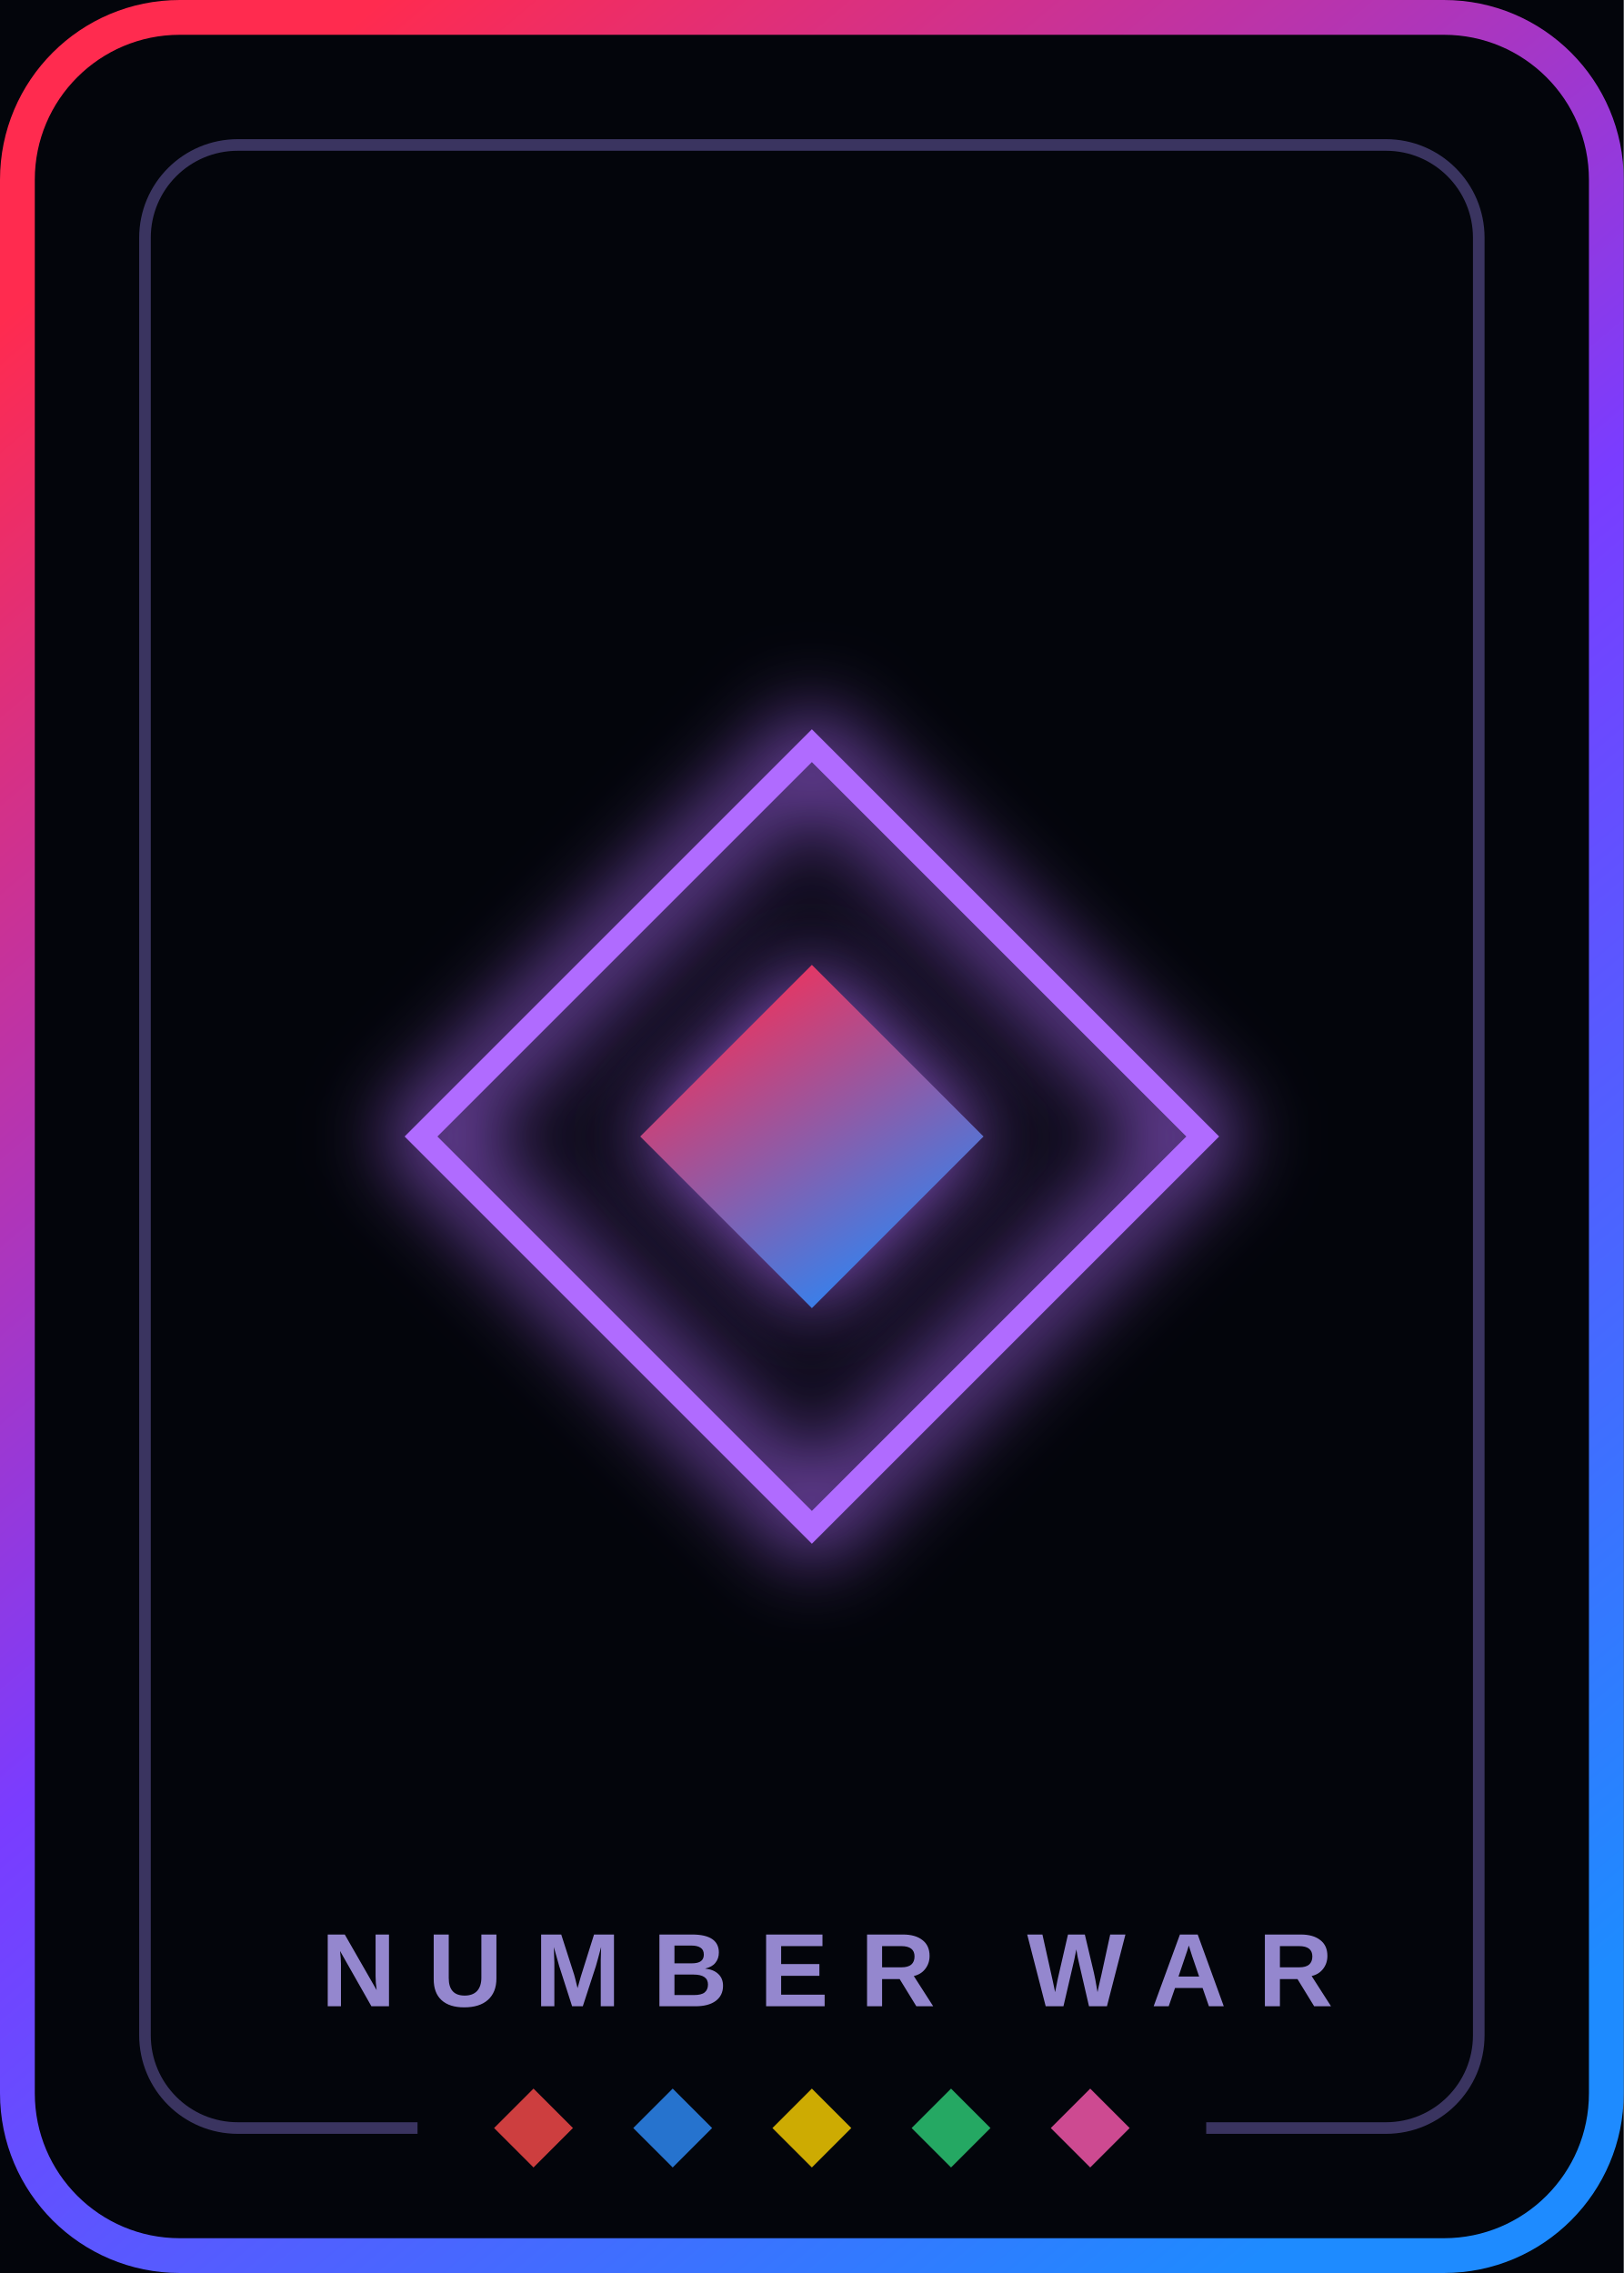
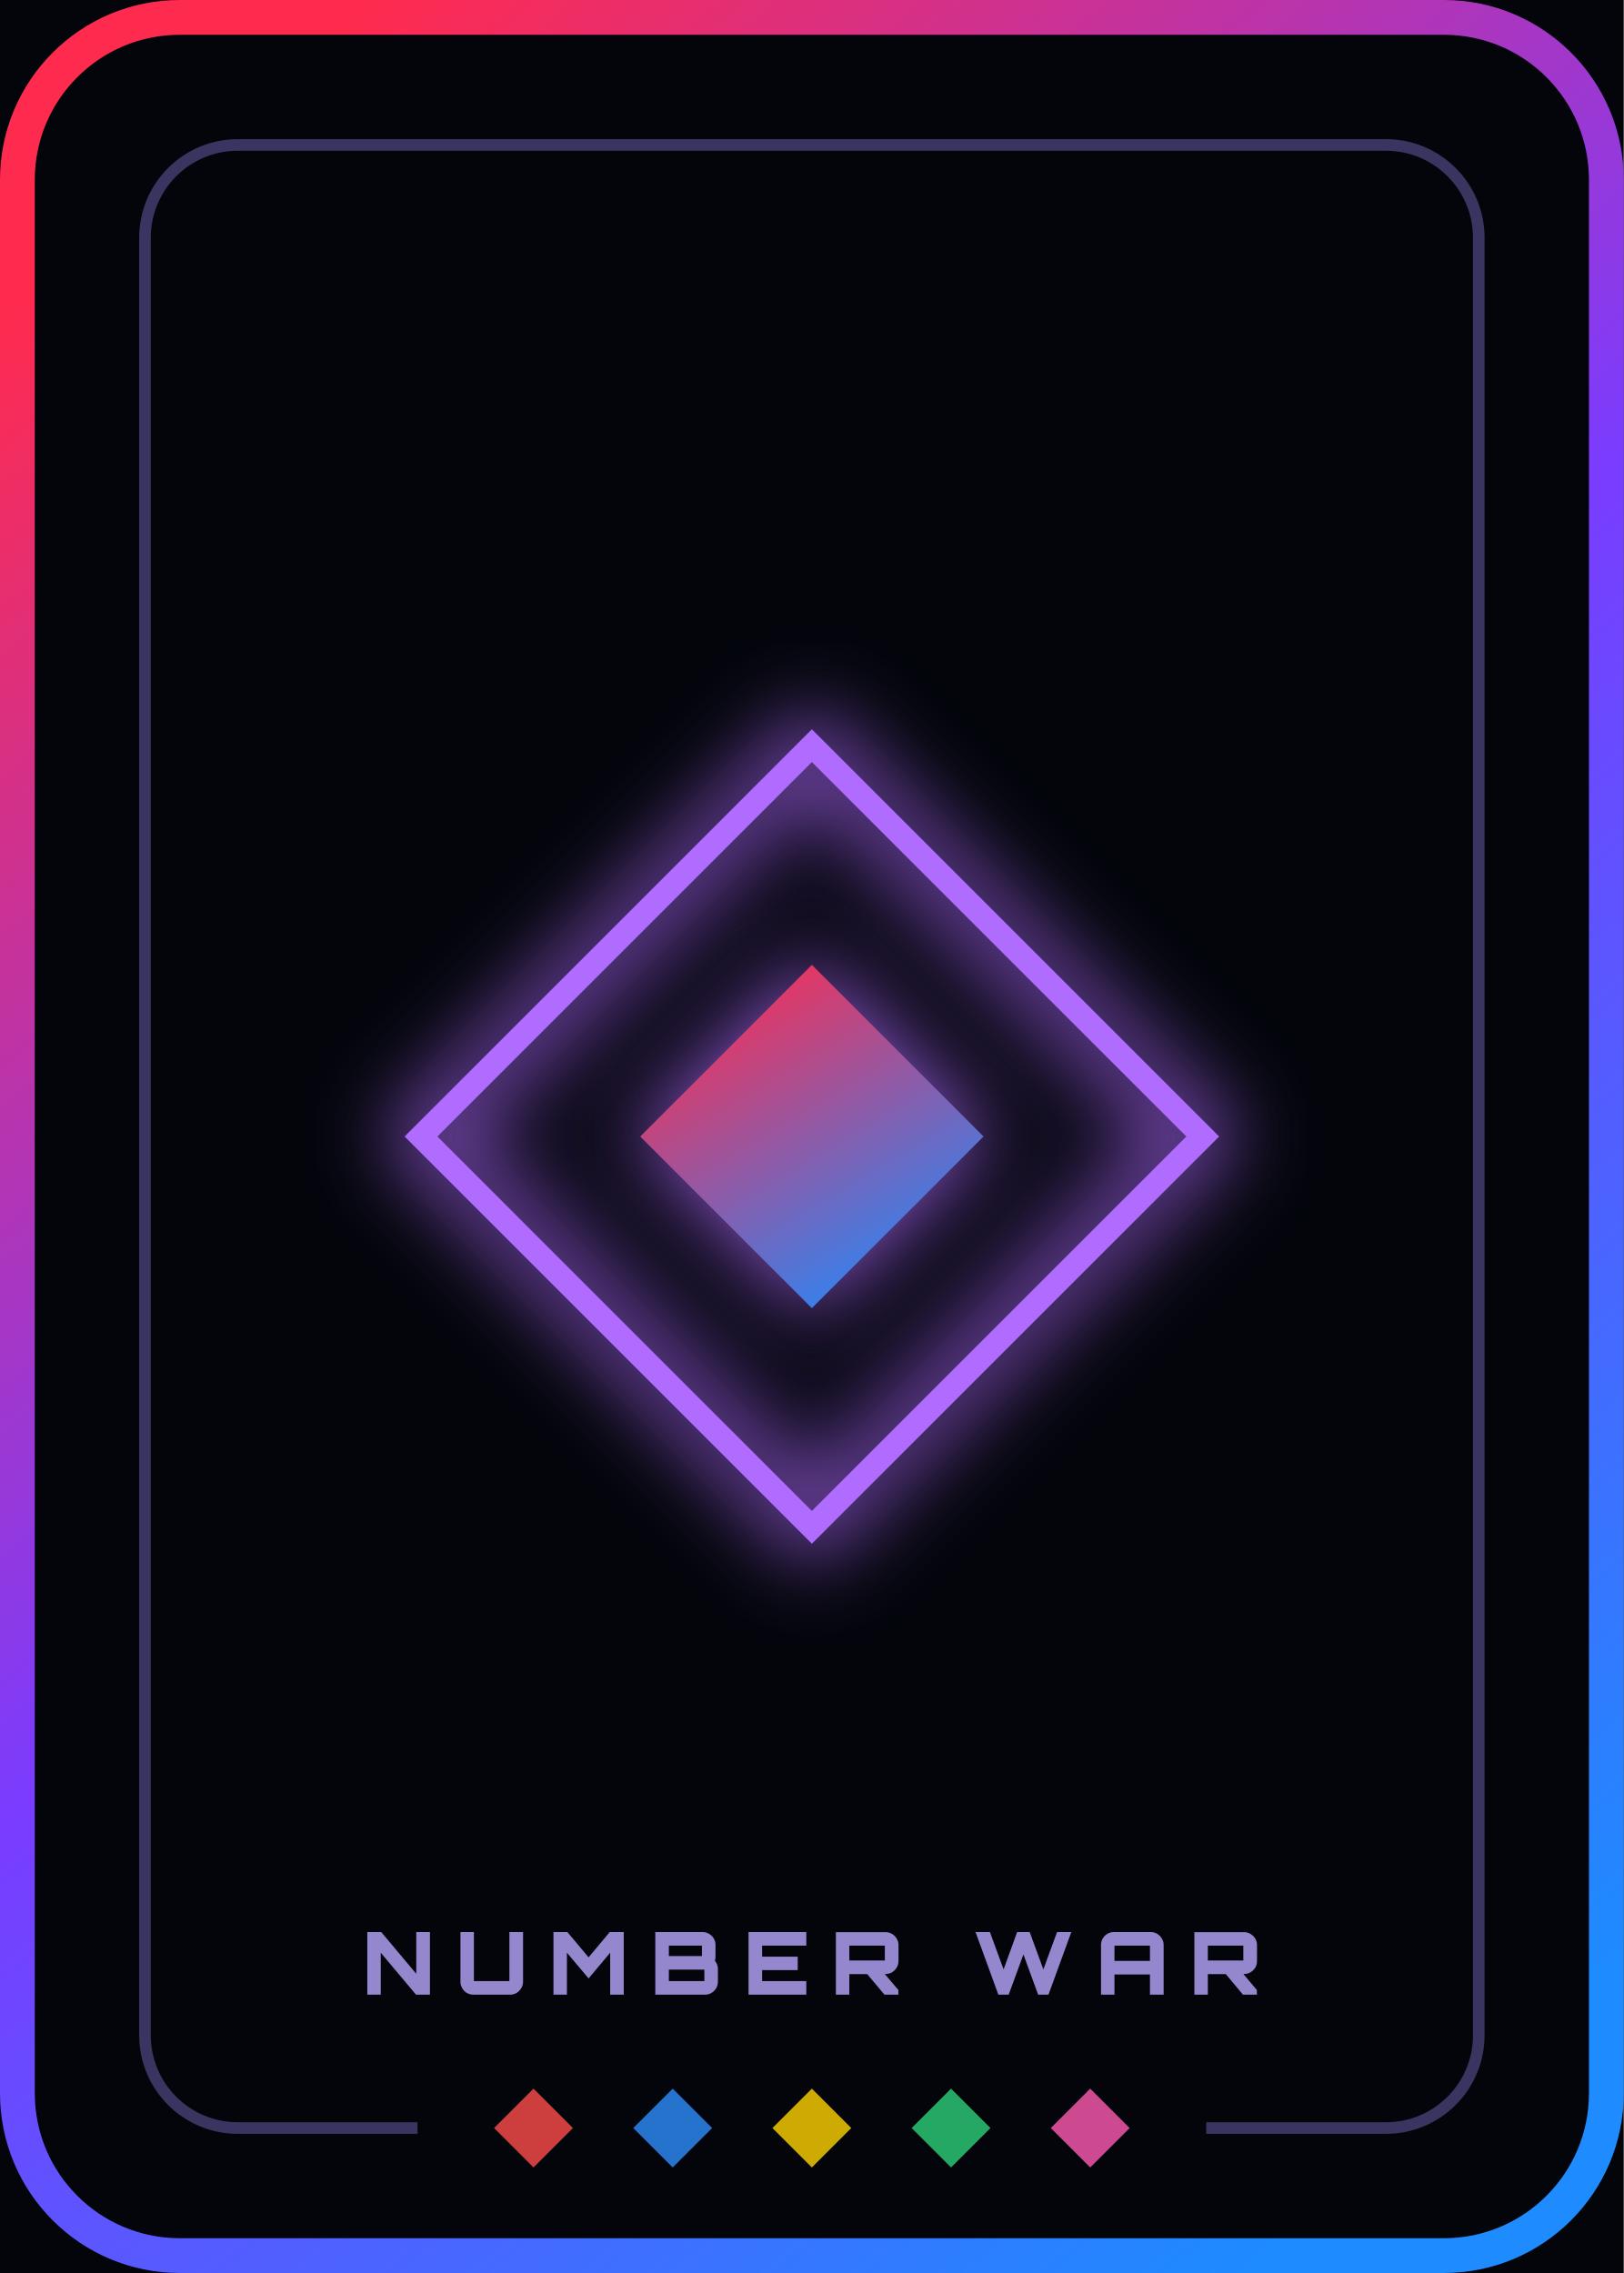
<svg xmlns="http://www.w3.org/2000/svg" viewBox="0 0 140 196" preserveAspectRatio="none">
  <defs>
    <linearGradient id="frame" x1="0.2" y1="0" x2="0.8" y2="1">
      <stop offset="0" stop-color="#ff2b4f" />
      <stop offset="0.5" stop-color="#7a3cff" />
      <stop offset="1" stop-color="#1e8bff" />
    </linearGradient>
    <linearGradient id="core" x1="0.2" y1="0" x2="0.8" y2="1">
      <stop offset="0" stop-color="#ff2b4f" />
      <stop offset="1" stop-color="#1e8bff" />
    </linearGradient>
    <filter id="glow" x="-50%" y="-50%" width="200%" height="200%">
      <feGaussianBlur stdDeviation="3.5" />
    </filter>
  </defs>
  <rect width="140" height="196" fill="#03050b" />
  <rect x="1.5" y="1.5" width="137" height="193" rx="14" fill="none" stroke="url(#frame)" stroke-width="3" />
  <path d="M104,183.5 H119.5 A8,8 0 0 0 127.5,175.5 V20.5 A8,8 0 0 0 119.5,12.5 H20.5 A8,8 0 0 0 12.5,20.5 V175.5 A8,8 0 0 0 20.5,183.5 H36" fill="none" stroke="#a08cff" stroke-opacity="0.35" stroke-width="1" />
  <polygon points="70,64.3 103.7,98 70,131.7 36.3,98" fill="none" stroke="#b06bff" stroke-width="5" opacity="0.7" filter="url(#glow)" />
  <polygon points="70,64.3 103.7,98 70,131.7 36.3,98" fill="#b06bff" fill-opacity="0.06" stroke="#b06bff" stroke-width="2" />
  <polygon points="70,83.2 84.8,98 70,112.8 55.2,98" fill="#b06bff" opacity="0.8" filter="url(#glow)" />
  <polygon points="70,83.2 84.8,98 70,112.8 55.2,98" fill="url(#core)" />
  <polygon points="46,180.1 49.4,183.5 46,186.9 42.6,183.5" fill="#ff4d4d" fill-opacity="0.8" />
  <polygon points="58,180.1 61.4,183.5 58,186.9 54.6,183.5" fill="#2f8fff" fill-opacity="0.8" />
  <polygon points="70,180.1 73.4,183.5 70,186.9 66.6,183.5" fill="#ffd400" fill-opacity="0.8" />
  <polygon points="82,180.1 85.4,183.5 82,186.9 78.6,183.5" fill="#2ed17a" fill-opacity="0.8" />
  <polygon points="94,180.1 97.4,183.5 94,186.9 90.6,183.5" fill="#ff5cb3" fill-opacity="0.8" />
-   <text x="71.3" y="173" text-anchor="middle" font-family="Orbitron, 'Arial Black', Arial, sans-serif" font-weight="900" font-size="9" letter-spacing="2.7" fill="#b8a8ff" fill-opacity="0.8">NUMBER WAR</text>
+   <path d="M31.67 172V166.6H32.87L35.89 170.2V166.6H37.07V172H35.87L32.83 168.38V172ZM40.81 172Q40.51 172 40.25 171.85Q40 171.7 39.85 171.44Q39.7 171.19 39.7 170.89V166.6H40.86V170.83Q40.86 170.83 40.86 170.83Q40.86 170.83 40.86 170.83H43.92Q43.92 170.83 43.92 170.83Q43.92 170.83 43.92 170.83V166.6H45.1V170.89Q45.1 171.19 44.94 171.44Q44.79 171.7 44.54 171.85Q44.29 172 43.99 172H40.81ZM47.72 172V166.6H48.92L50.75 168.78L52.57 166.6H53.78V172H52.61V168.38L50.75 170.6L48.88 168.38V172ZM56.5 172V166.6H60.58Q60.88 166.6 61.13 166.75Q61.39 166.9 61.54 167.15Q61.69 167.4 61.69 167.71V168.72Q61.69 168.82 61.68 168.91Q61.67 168.99 61.64 169.07Q61.75 169.21 61.83 169.4Q61.9 169.59 61.9 169.77V170.89Q61.9 171.19 61.75 171.44Q61.6 171.7 61.34 171.85Q61.09 172 60.79 172H56.5ZM57.67 170.83H60.73Q60.73 170.83 60.73 170.83Q60.73 170.83 60.73 170.83V169.84Q60.73 169.84 60.73 169.84Q60.73 169.84 60.73 169.84H57.67Q57.67 169.84 57.67 169.84Q57.67 169.84 57.67 169.84V170.83Q57.67 170.83 57.67 170.83Q57.67 170.83 57.67 170.83ZM57.67 168.67H60.52Q60.52 168.67 60.52 168.67Q60.52 168.67 60.52 168.67V167.77Q60.52 167.77 60.52 167.77Q60.52 167.77 60.52 167.77H57.67Q57.67 167.77 57.67 167.77Q57.67 167.77 57.67 167.77V168.67Q57.67 168.67 57.67 168.67Q57.67 168.67 57.67 168.67ZM64.54 172V166.6H69.52V167.77H65.71V168.72H68.78V169.88H65.71V170.83H69.52V172ZM76.26 172 74.69 170.13H76.21L77.46 171.6V172ZM72.07 172V166.61H76.35Q76.66 166.61 76.91 166.76Q77.16 166.91 77.31 167.16Q77.47 167.42 77.47 167.72V169.11Q77.47 169.41 77.31 169.67Q77.16 169.92 76.91 170.07Q76.66 170.22 76.35 170.22L73.23 170.23V172ZM73.23 169.05H76.29Q76.29 169.05 76.29 169.05Q76.29 169.05 76.29 169.05V167.77Q76.29 167.77 76.29 167.77Q76.29 167.77 76.29 167.77H73.23Q73.23 167.77 73.23 167.77Q73.23 167.77 73.23 167.77V169.05Q73.23 169.05 73.23 169.05Q73.23 169.05 73.23 169.05ZM86.08 172 84.11 166.6H85.35L86.53 169.82L87.7 166.6H88.78L89.96 169.82L91.14 166.6H92.37L90.4 172H89.51L88.24 168.53L86.97 172ZM94.93 172V167.71Q94.93 167.4 95.08 167.15Q95.23 166.9 95.48 166.75Q95.74 166.6 96.04 166.6H99.21Q99.52 166.6 99.77 166.75Q100.02 166.9 100.17 167.15Q100.33 167.4 100.33 167.71V172H99.15V170.26H96.09V172H94.93ZM96.09 169.09H99.15V167.77Q99.15 167.77 99.15 167.77Q99.15 167.77 99.15 167.77H96.09Q96.09 167.77 96.09 167.77Q96.09 167.77 96.09 167.77V169.09ZM107.17 172 105.61 170.13H107.13L108.37 171.6V172ZM102.98 172V166.61H107.26Q107.57 166.61 107.82 166.76Q108.07 166.91 108.23 167.16Q108.38 167.42 108.38 167.72V169.11Q108.38 169.41 108.23 169.67Q108.07 169.92 107.82 170.07Q107.57 170.22 107.26 170.22L104.14 170.23V172ZM104.14 169.05H107.2Q107.2 169.05 107.2 169.05Q107.2 169.05 107.2 169.05V167.77Q107.2 167.77 107.2 167.77Q107.2 167.77 107.2 167.77H104.14Q104.14 167.77 104.14 167.77Q104.14 167.77 104.14 167.77V169.05Q104.14 169.05 104.14 169.05Q104.14 169.05 104.14 169.05Z" fill="#b8a8ff" fill-opacity="0.8" />
</svg>
